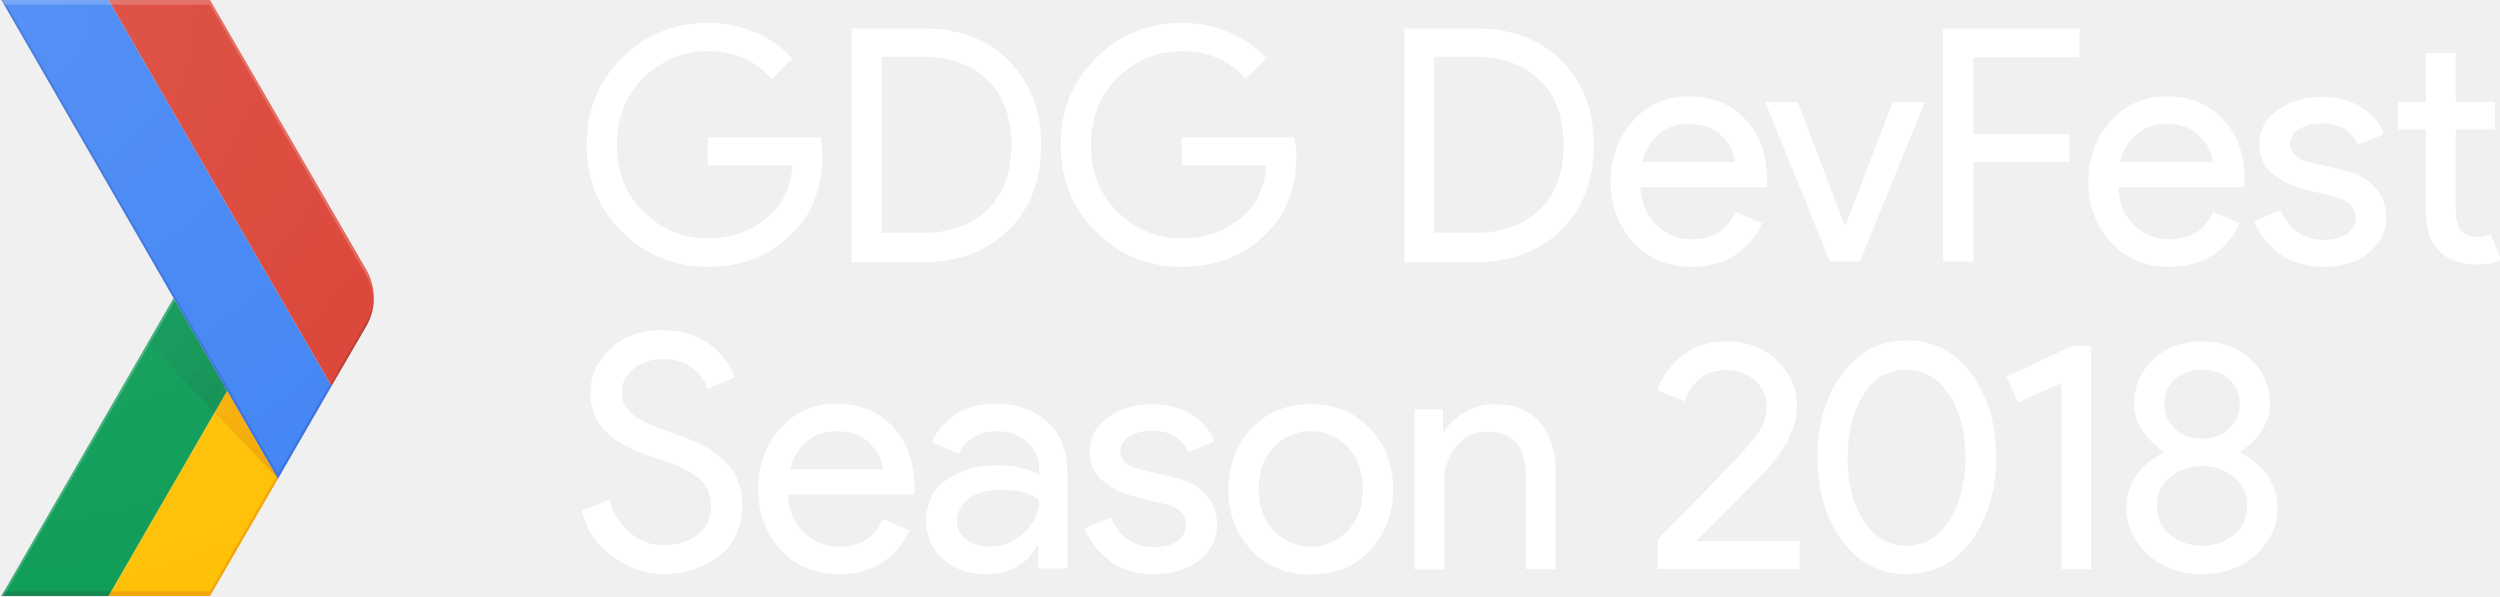
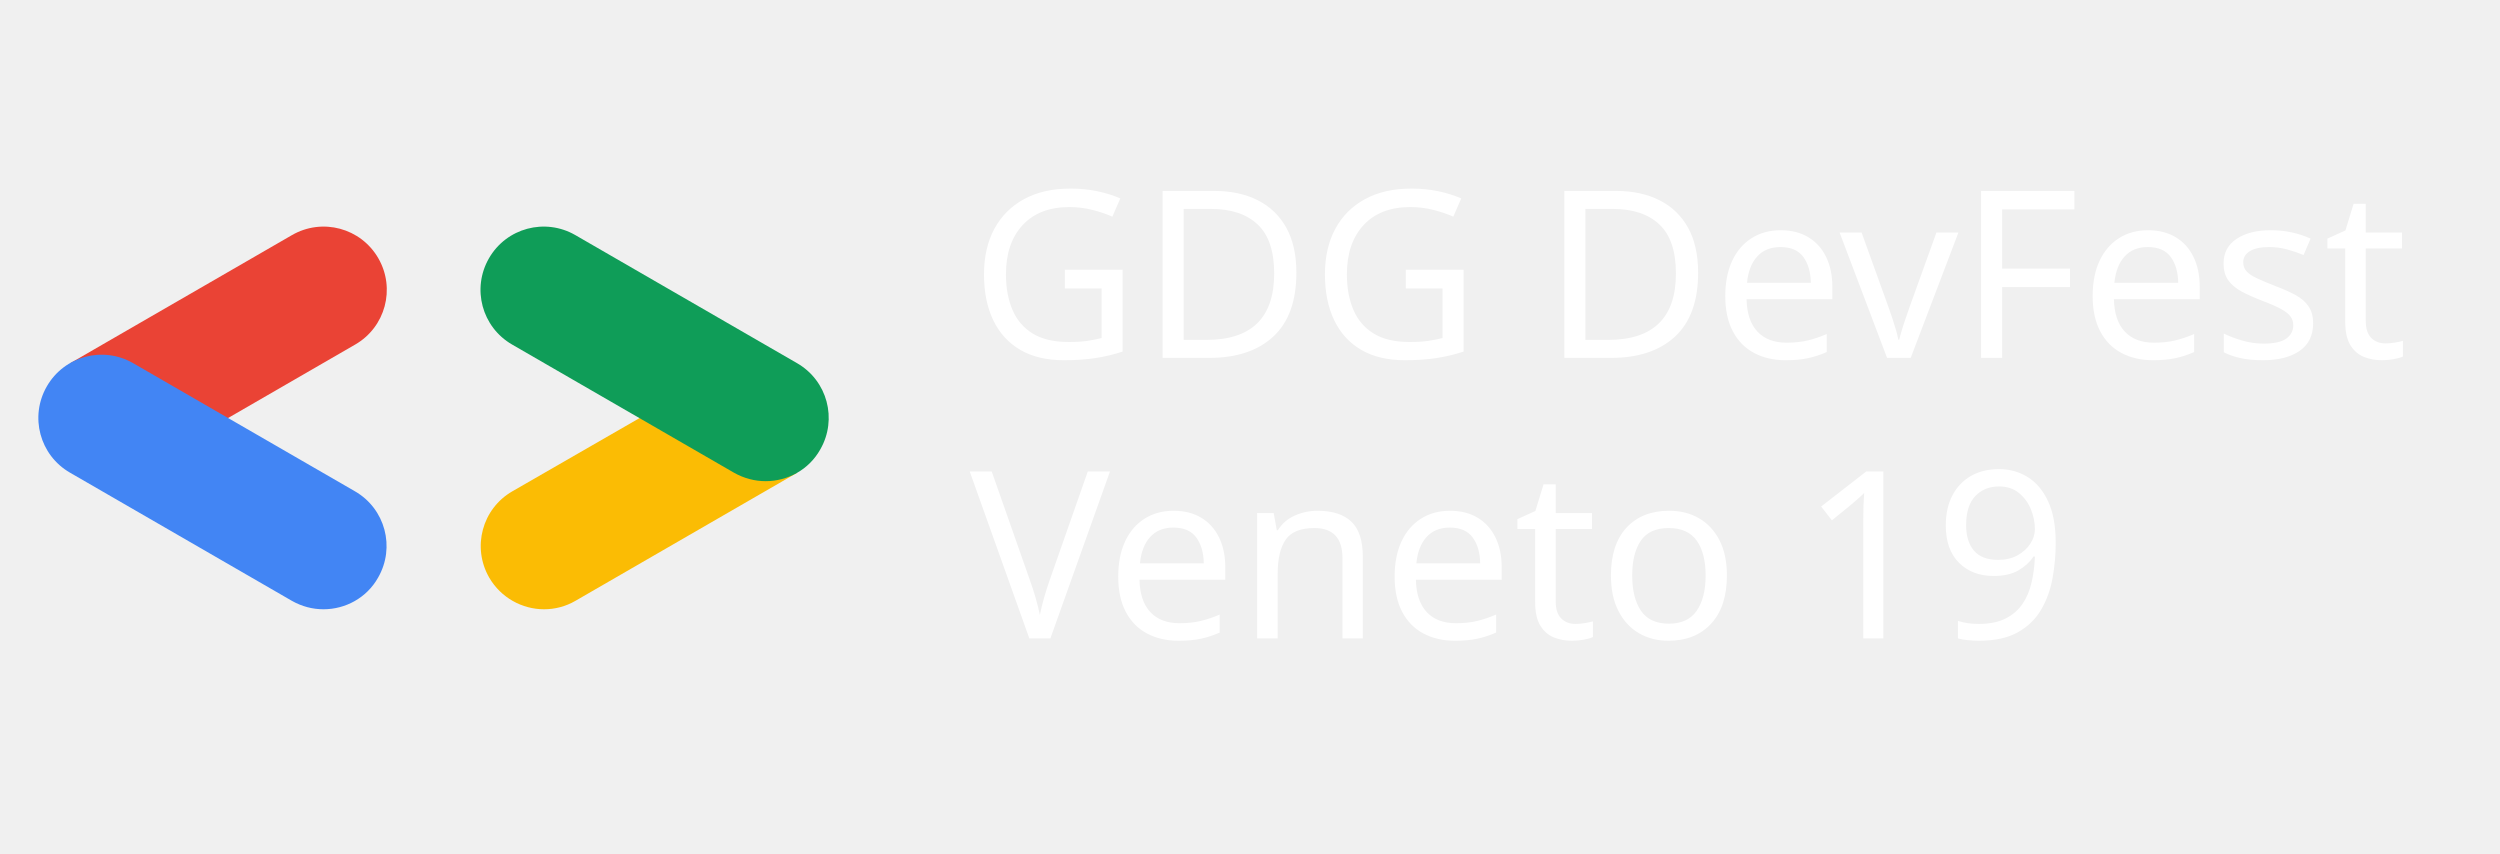
- <svg xmlns="http://www.w3.org/2000/svg" id="Layer_4" width="536.9" height="128">
-   <style>.st0{fill:none}.st5{opacity:.2;enable-background:new}.st13,.st5{fill:#fff}</style>
-   <g id="XMLID_2_">
-     <g id="XMLID_3_">
+ <svg xmlns="http://www.w3.org/2000/svg" version="1.1" id="Layer_4" x="0px" y="0px" viewBox="0 0 1089 372" style="enable-background:new 0 0 1089 372;" xml:space="preserve">
+   <style type="text/css">
+ 	.st0{display:none;}
+ 	.st1{display:inline;}
+ 	.st2{fill:none;}
+ 	.st3{fill:#FFC107;}
+ 	.st4{fill:#0F9D58;}
+ 	.st5{opacity:0.2;fill:#BF360C;enable-background:new    ;}
+ 	.st6{opacity:0.2;fill:#263238;enable-background:new    ;}
+ 	.st7{opacity:0.2;fill:#FFFFFF;enable-background:new    ;}
+ 	.st8{fill:url(#XMLID_7_);}
+ 	.st9{fill:url(#XMLID_34_);}
+ 	.st10{fill:#4285F4;}
+ 	.st11{fill:#DB4437;}
+ 	.st12{opacity:0.2;fill:#1A237E;enable-background:new    ;}
+ 	.st13{opacity:0.2;fill:#3E2723;enable-background:new    ;}
+ 	.st14{fill:url(#XMLID_35_);}
+ 	.st15{fill:#EA4335;}
+ 	.st16{fill:#FBBC04;}
+ 	.st17{fill:#FFFFFF;}
+ 	.st18{font-family:'GoogleSansDisplay-Medium';}
+ 	.st19{font-size:101.863px;}
+ </style>
+   <g id="XMLID_2_" class="st0">
+     <g id="XMLID_3_" class="st1">
      <g id="XMLID_4_">
-         <path id="XMLID_33_" d="M78.7 58L45.1 0H.3l37 64-37 64h44.8l33.5-58c2.2-3.7 2.2-8.3.1-12z" class="st0" />
-         <path id="XMLID_32_" fill="#ffc107" d="M59.4 102.3L48.8 83.9 23.3 128h21.8l14.6-25.2z" />
-         <path id="XMLID_31_" d="M78.7 58L45.1 0H.3l37 64-37 64h44.8l33.5-58c2.2-3.7 2.2-8.3.1-12z" class="st0" />
-         <path id="XMLID_30_" fill="#0f9d58" d="M37.3 64l11.5 19.9L23.3 128H.3z" />
-         <path id="XMLID_29_" d="M78.7 58L45.1 0H.3l37 64-37 64h44.8l33.5-58c2.2-3.7 2.2-8.3.1-12z" class="st0" />
-         <path id="XMLID_28_" fill="#bf360c" d="M45.1 127H23.8l-.5 1h21.8l14.6-25.2-.3-.5z" opacity=".2" />
-         <path id="XMLID_27_" d="M78.7 58L45.1 0H.3l37 64-37 64h44.8l33.5-58c2.2-3.7 2.2-8.3.1-12z" class="st0" />
-         <path id="XMLID_26_" fill="#263238" d="M.8 127l-.5 1h23l.5-1z" opacity=".2" />
-         <path id="XMLID_25_" d="M78.7 58L45.1 0H.3l37 64-37 64h44.8l33.5-58c2.2-3.7 2.2-8.3.1-12z" class="st0" />
-         <path id="XMLID_24_" d="M.3 128h.5l36.8-63.5-.3-.5z" class="st5" />
-         <path id="XMLID_23_" d="M78.7 58L45.1 0H.3l37 64-37 64h44.8l33.5-58c2.2-3.7 2.2-8.3.1-12z" class="st0" />
-         <radialGradient id="XMLID_34_" cx="59.537" cy="27.626" r="44.264" gradientTransform="matrix(1 0 0 -1 0 130)" gradientUnits="userSpaceOnUse">
-           <stop offset="0" stop-color="#bf360c" stop-opacity=".2" />
-           <stop offset="1" stop-color="#bf360c" stop-opacity=".02" />
+         <path id="XMLID_33_" class="st2" d="M410.7,58L377.1,0h-44.8l37,64l-37,64h44.8l33.5-58C412.8,66.3,412.8,61.7,410.7,58z" />
+         <path id="XMLID_32_" class="st3" d="M391.4,102.3l-10.6-18.4L355.3,128h21.8l14.6-25.2L391.4,102.3z" />
+         <path id="XMLID_31_" class="st2" d="M410.7,58L377.1,0h-44.8l37,64l-37,64h44.8l33.5-58C412.8,66.3,412.8,61.7,410.7,58z" />
+         <path id="XMLID_30_" class="st4" d="M369.3,64l11.5,19.9L355.3,128h-23L369.3,64z" />
+         <path id="XMLID_29_" class="st2" d="M410.7,58L377.1,0h-44.8l37,64l-37,64h44.8l33.5-58C412.8,66.3,412.8,61.7,410.7,58z" />
+         <path id="XMLID_28_" class="st5" d="M377.1,127h-21.3l-0.5,1h21.8l14.6-25.2l-0.3-0.5L377.1,127z" />
+         <path id="XMLID_27_" class="st2" d="M410.7,58L377.1,0h-44.8l37,64l-37,64h44.8l33.5-58C412.8,66.3,412.8,61.7,410.7,58z" />
+         <path id="XMLID_26_" class="st6" d="M332.8,127l-0.5,1h23l0.5-1H332.8z" />
+         <path id="XMLID_25_" class="st2" d="M410.7,58L377.1,0h-44.8l37,64l-37,64h44.8l33.5-58C412.8,66.3,412.8,61.7,410.7,58z" />
+         <path id="XMLID_24_" class="st7" d="M332.3,128h0.5l36.8-63.5l-0.3-0.5L332.3,128z" />
+         <path id="XMLID_23_" class="st2" d="M410.7,58L377.1,0h-44.8l37,64l-37,64h44.8l33.5-58C412.8,66.3,412.8,61.7,410.7,58z" />
+         <radialGradient id="XMLID_7_" cx="391.537" cy="287.374" r="44.264" gradientTransform="matrix(1 0 0 1 0 -185)" gradientUnits="userSpaceOnUse">
+           <stop offset="0" style="stop-color:#BF360C;stop-opacity:0.2" />
+           <stop offset="1" style="stop-color:#BF360C;stop-opacity:2.000000e-02" />
        </radialGradient>
-         <path id="XMLID_22_" fill="url(#XMLID_34_)" d="M59.7 102.8L48.8 83.9l-2.7 4.6z" />
-         <path id="XMLID_21_" d="M78.7 58L45.1 0H.3l37 64-37 64h44.8l33.5-58c2.2-3.7 2.2-8.3.1-12z" class="st0" />
-         <radialGradient id="XMLID_35_" cx="59.411" cy="27.346" r="44.623" gradientTransform="matrix(1 0 0 -1 0 130)" gradientUnits="userSpaceOnUse">
-           <stop offset="0" stop-color="#263238" stop-opacity=".2" />
-           <stop offset="1" stop-color="#263238" stop-opacity=".02" />
+         <path id="XMLID_22_" class="st8" d="M391.7,102.8l-10.9-18.9l-2.7,4.6L391.7,102.8z" />
+         <path id="XMLID_21_" class="st2" d="M410.7,58L377.1,0h-44.8l37,64l-37,64h44.8l33.5-58C412.8,66.3,412.8,61.7,410.7,58z" />
+         <radialGradient id="XMLID_34_" cx="391.411" cy="287.654" r="44.623" gradientTransform="matrix(1 0 0 1 0 -185)" gradientUnits="userSpaceOnUse">
+           <stop offset="0" style="stop-color:#263238;stop-opacity:0.2" />
+           <stop offset="1" style="stop-color:#263238;stop-opacity:2.000000e-02" />
        </radialGradient>
-         <path id="XMLID_20_" fill="url(#XMLID_35_)" d="M46.1 88.5l2.7-4.6L37.3 64l-5.5 9.5z" />
-         <path id="XMLID_19_" d="M78.7 58L45.1 0H.3l37 64-37 64h44.8l33.5-58c2.2-3.7 2.2-8.3.1-12z" class="st0" />
+         <path id="XMLID_20_" class="st9" d="M378.1,88.5l2.7-4.6L369.3,64l-5.5,9.5L378.1,88.5z" />
+         <path id="XMLID_19_" class="st2" d="M410.7,58L377.1,0h-44.8l37,64l-37,64h44.8l33.5-58C412.8,66.3,412.8,61.7,410.7,58z" />
        <g id="XMLID_16_">
          <g id="XMLID_17_">
-             <path id="XMLID_18_" fill="#4285f4" d="M23.3 0H.3l59.4 102.8 11.5-19.9z" />
+             <path id="XMLID_18_" class="st10" d="M355.3,0h-23l59.4,102.8l11.5-19.9L355.3,0z" />
          </g>
        </g>
-         <path id="XMLID_15_" d="M78.7 58L45.1 0H.3l37 64-37 64h44.8l33.5-58c2.2-3.7 2.2-8.3.1-12z" class="st0" />
-         <path id="XMLID_14_" fill="#db4437" d="M78.7 70c2.1-3.7 2.1-8.3 0-12L45.1 0H23.3l47.9 82.9L78.7 70z" />
-         <path id="XMLID_13_" d="M78.7 58L45.1 0H.3l37 64-37 64h44.8l33.5-58c2.2-3.7 2.2-8.3.1-12z" class="st0" />
-         <path id="XMLID_12_" fill="#1a237e" d="M71.2 82.9l-.3-.5-11.2 19.4L.8 0H.3l59.4 102.8 11.5-19.9z" opacity=".2" />
-         <path id="XMLID_11_" d="M78.7 58L45.1 0H.3l37 64-37 64h44.8l33.5-58c2.2-3.7 2.2-8.3.1-12z" class="st0" />
-         <path id="XMLID_10_" d="M45.1 1l33.5 58c1 1.7 1.5 3.6 1.6 5.5.1-2.2-.4-4.5-1.6-6.5L45.1 0H.3l.6 1h44.2z" class="st5" />
-         <path id="XMLID_9_" d="M78.7 58L45.1 0H.3l37 64-37 64h44.8l33.5-58c2.2-3.7 2.2-8.3.1-12z" class="st0" />
-         <path id="XMLID_8_" fill="#3e2723" d="M71.2 82.9L78.7 70c1.2-2 1.7-4.3 1.6-6.5-.1 1.9-.6 3.8-1.6 5.5L71 82.4l.2.5z" opacity=".2" />
-         <path id="XMLID_6_" d="M78.7 58L45.1 0H.3l37 64-37 64h44.8l33.5-58c2.2-3.7 2.2-8.3.1-12z" class="st0" />
-         <radialGradient id="XMLID_36_" cx="-.74" cy="129" r="134.35" gradientTransform="matrix(1 0 0 -1 0 130)" gradientUnits="userSpaceOnUse">
-           <stop offset="0" stop-color="#fff" stop-opacity=".1" />
-           <stop offset="1" stop-color="#fff" stop-opacity="0" />
+         <path id="XMLID_15_" class="st2" d="M410.7,58L377.1,0h-44.8l37,64l-37,64h44.8l33.5-58C412.8,66.3,412.8,61.7,410.7,58z" />
+         <path id="XMLID_14_" class="st11" d="M410.7,70c2.1-3.7,2.1-8.3,0-12L377.1,0h-21.8l47.9,82.9L410.7,70z" />
+         <path id="XMLID_13_" class="st2" d="M410.7,58L377.1,0h-44.8l37,64l-37,64h44.8l33.5-58C412.8,66.3,412.8,61.7,410.7,58z" />
+         <path id="XMLID_12_" class="st12" d="M403.2,82.9l-0.3-0.5l-11.2,19.4L332.8,0h-0.5l59.4,102.8L403.2,82.9z" />
+         <path id="XMLID_11_" class="st2" d="M410.7,58L377.1,0h-44.8l37,64l-37,64h44.8l33.5-58C412.8,66.3,412.8,61.7,410.7,58z" />
+         <path id="XMLID_10_" class="st7" d="M377.1,1l33.5,58c1,1.7,1.5,3.6,1.6,5.5c0.1-2.2-0.4-4.5-1.6-6.5L377.1,0h-44.8l0.6,1     C332.9,1,377.1,1,377.1,1z" />
+         <path id="XMLID_9_" class="st2" d="M410.7,58L377.1,0h-44.8l37,64l-37,64h44.8l33.5-58C412.8,66.3,412.8,61.7,410.7,58z" />
+         <path id="XMLID_8_" class="st13" d="M403.2,82.9l7.5-12.9c1.2-2,1.7-4.3,1.6-6.5c-0.1,1.9-0.6,3.8-1.6,5.5L403,82.4L403.2,82.9z" />
+         <path id="XMLID_6_" class="st2" d="M410.7,58L377.1,0h-44.8l37,64l-37,64h44.8l33.5-58C412.8,66.3,412.8,61.7,410.7,58z" />
+         <radialGradient id="XMLID_35_" cx="331.26" cy="186" r="134.35" gradientTransform="matrix(1 0 0 1 0 -185)" gradientUnits="userSpaceOnUse">
+           <stop offset="0" style="stop-color:#FFFFFF;stop-opacity:0.1" />
+           <stop offset="1" style="stop-color:#FFFFFF;stop-opacity:0" />
        </radialGradient>
-         <path id="XMLID_5_" fill="url(#XMLID_36_)" d="M78.7 58L45.1 0H.3l37 64-37 64h44.8l33.5-58c2.2-3.7 2.2-8.3.1-12z" />
+         <path id="XMLID_5_" class="st14" d="M410.7,58L377.1,0h-44.8l37,64l-37,64h44.8l33.5-58C412.8,66.3,412.8,61.7,410.7,58z" />
      </g>
    </g>
  </g>
-   <g id="XMLID_1_">
-     <path d="M176.6 33.2c0 7-2.1 12.6-6.2 16.7-4.7 4.9-10.9 7.4-18.4 7.4-7.2 0-13.4-2.5-18.4-7.5-5.1-5-7.6-11.2-7.6-18.7s2.5-13.6 7.6-18.7c5.1-5 11.2-7.5 18.4-7.5 3.6 0 7 .7 10.3 2.1 3.3 1.4 5.9 3.3 7.8 5.6l-4.4 4.4c-3.3-4-7.9-6-13.7-6-5.3 0-9.8 1.9-13.7 5.6-3.8 3.7-5.8 8.5-5.8 14.5 0 5.9 1.9 10.7 5.8 14.5 3.9 3.7 8.4 5.6 13.7 5.6 5.6 0 10.3-1.9 14-5.6 2.4-2.4 3.8-5.8 4.2-10.1H152v-6h24.3c.1 1.2.3 2.5.3 3.7zM182.9 56.2V6.1h15.3c7.7 0 13.9 2.3 18.5 7 4.6 4.6 6.9 10.7 6.9 18.1s-2.3 13.5-6.9 18.1c-4.6 4.6-10.8 7-18.5 7h-15.3zm6.5-6.2h8.9c5.8 0 10.4-1.7 13.8-5 3.4-3.3 5.1-8 5.1-13.9s-1.7-10.6-5.1-13.9c-3.4-3.3-8-5-13.8-5h-8.9V50zM278.4 33.2c0 7-2.1 12.6-6.2 16.7-4.7 4.9-10.9 7.4-18.4 7.4-7.2 0-13.4-2.5-18.4-7.5-5.1-5-7.6-11.2-7.6-18.7s2.5-13.6 7.6-18.7c5.1-5 11.2-7.5 18.4-7.5 3.6 0 7 .7 10.3 2.1 3.3 1.4 5.9 3.3 7.8 5.6l-4.4 4.4c-3.3-4-7.9-6-13.7-6-5.3 0-9.8 1.9-13.7 5.6-3.8 3.7-5.8 8.5-5.8 14.5 0 5.9 1.9 10.7 5.8 14.5 3.9 3.7 8.4 5.6 13.7 5.6 5.6 0 10.3-1.9 14-5.6 2.4-2.4 3.8-5.8 4.2-10.1h-18.2v-6H278c.2 1.2.4 2.5.4 3.7zM301.6 56.2V6.1h15.3c7.7 0 13.9 2.3 18.5 7 4.6 4.6 6.9 10.7 6.9 18.1s-2.3 13.5-6.9 18.1c-4.6 4.6-10.8 7-18.5 7h-15.3zM308 50h8.9c5.8 0 10.4-1.7 13.8-5 3.4-3.3 5.1-8 5.1-13.9s-1.7-10.6-5.1-13.9c-3.4-3.3-8-5-13.8-5H308V50zM363.4 57.3c-5.2 0-9.4-1.7-12.6-5.2-3.2-3.5-4.9-7.8-4.9-13.1 0-5 1.6-9.3 4.7-12.9 3.1-3.6 7.2-5.4 12.1-5.4 5.1 0 9.2 1.7 12.2 5 3.1 3.3 4.6 7.7 4.6 13.3l-.1 1.2h-27.1c.2 3.5 1.3 6.2 3.5 8.2 2.1 2 4.6 3 7.5 3 4.6 0 7.7-2 9.4-5.9l5.7 2.4c-1.1 2.7-3 4.9-5.5 6.7-2.6 1.8-5.8 2.7-9.5 2.7zm9.2-22.4c-.1-2-1-3.8-2.7-5.6-1.7-1.8-4.1-2.7-7.4-2.7-2.4 0-4.4.7-6.2 2.2-1.8 1.5-3 3.5-3.6 6h19.9zM393 56.2l-13.9-34.3h7l10.1 26.6h.1l10.2-26.6h6.9l-14 34.3H393zM423.7 56.2h-6.4V6.1h29.3v6.2h-22.8v16.5h20.6v6h-20.6v21.4zM466 57.3c-5.2 0-9.4-1.7-12.6-5.2-3.2-3.5-4.9-7.8-4.9-13.1 0-5 1.6-9.3 4.7-12.9 3.2-3.6 7.2-5.4 12.1-5.4 5.1 0 9.2 1.7 12.2 5 3.1 3.3 4.6 7.7 4.6 13.3l-.1 1.2h-27.1c.2 3.5 1.3 6.2 3.5 8.2 2.1 2 4.6 3 7.5 3 4.6 0 7.7-2 9.4-5.9l5.7 2.4c-1.1 2.7-3 4.9-5.5 6.7-2.7 1.8-5.8 2.7-9.5 2.7zm9.2-22.4c-.1-2-1-3.8-2.7-5.6-1.7-1.8-4.1-2.7-7.4-2.7-2.4 0-4.4.7-6.2 2.2-1.8 1.5-3 3.5-3.6 6h19.9zM499.1 57.3c-3.8 0-7-.9-9.5-2.8s-4.3-4.2-5.5-7l5.7-2.4c1.8 4.3 4.9 6.4 9.3 6.4 2 0 3.7-.4 4.9-1.3 1.3-.9 1.9-2.1 1.9-3.5 0-2.2-1.6-3.8-4.7-4.5l-6.9-1.7c-2.2-.6-4.3-1.6-6.2-3.2-2-1.6-2.9-3.7-2.9-6.3 0-3 1.3-5.5 4-7.4 2.7-1.9 5.9-2.8 9.6-2.8 3 0 5.7.7 8.1 2.1 2.4 1.4 4.1 3.3 5.1 5.9l-5.6 2.3c-1.3-3-3.9-4.6-7.8-4.6-1.9 0-3.5.4-4.8 1.2-1.3.8-2 1.9-2 3.2 0 2 1.5 3.3 4.5 4l6.8 1.6c3.2.7 5.6 2 7.1 3.9 1.5 1.8 2.3 3.9 2.3 6.2 0 3.1-1.3 5.6-3.8 7.7-2.3 2-5.6 3-9.6 3zM532 56.8c-3.6 0-6.3-1-8.2-2.9-1.9-1.9-2.8-4.6-2.8-8.1v-18h-6v-5.9h6V11.4h6.4v10.5h8.4v5.9h-8.4v17.5c0 3.7 1.5 5.6 4.6 5.6 1.2 0 2.1-.2 2.9-.6l2.2 5.5c-1.3.7-3 1-5.1 1zM142.5 123.3c-3.6 0-7.2-1.2-10.7-3.6-3.5-2.4-5.8-5.7-6.8-10l5.9-2.4c.7 2.8 2.1 5.1 4.3 7 2.2 1.9 4.6 2.8 7.3 2.8 2.8 0 5.2-.7 7.2-2.2 2-1.5 3-3.5 3-6 0-2.8-1-5-3-6.5s-5.1-2.9-9.4-4.2c-4.4-1.4-7.8-3.2-10.1-5.4s-3.4-5.1-3.4-8.5c0-3.6 1.4-6.7 4.3-9.4 2.8-2.7 6.6-4 11.1-4 4.2 0 7.7 1.1 10.4 3.2s4.4 4.4 5.2 7l-5.9 2.4c-.4-1.6-1.5-3.1-3.1-4.4-1.7-1.4-3.8-2-6.4-2-2.5 0-4.6.7-6.3 2.1-1.8 1.4-2.6 3.1-2.6 5.1 0 1.9.8 3.4 2.4 4.7 1.6 1.3 4 2.4 7.1 3.5 2.5.8 4.5 1.6 6.2 2.3 1.7.7 3.3 1.7 5 3 1.7 1.2 3 2.8 3.9 4.6.9 1.8 1.3 4 1.3 6.4 0 2.4-.5 4.6-1.5 6.5-1 1.9-2.3 3.4-4 4.5-1.7 1.1-3.4 2-5.4 2.6-2.1.6-4 .9-6 .9zM180.3 123.3c-5.2 0-9.4-1.7-12.6-5.2-3.2-3.5-4.9-7.8-4.9-13.1 0-5 1.6-9.3 4.7-12.9 3.1-3.6 7.2-5.4 12.1-5.4 5.1 0 9.2 1.7 12.2 5 3.1 3.3 4.6 7.7 4.6 13.3l-.1 1.2h-27.1c.2 3.5 1.3 6.2 3.5 8.2 2.1 2 4.6 3 7.5 3 4.6 0 7.7-2 9.4-5.9l5.7 2.4c-1.1 2.7-3 4.9-5.5 6.7-2.6 1.8-5.7 2.7-9.5 2.7zm9.3-22.4c-.1-2-1-3.8-2.7-5.6-1.7-1.8-4.1-2.7-7.4-2.7-2.4 0-4.4.7-6.2 2.2-1.8 1.5-3 3.5-3.6 6h19.9zM211.7 123.3c-3.6 0-6.7-1.1-9.1-3.1-2.4-2.1-3.7-4.9-3.7-8.3 0-3.7 1.4-6.7 4.3-8.8 2.9-2.1 6.5-3.2 10.7-3.2 3.8 0 6.9.7 9.3 2.1v-1c0-2.5-.9-4.5-2.6-6.1-1.7-1.5-3.9-2.3-6.4-2.3-1.9 0-3.6.4-5.1 1.3-1.5.9-2.6 2.1-3.1 3.6l-5.9-2.5c.8-2.1 2.4-4 4.7-5.7 2.3-1.8 5.4-2.6 9.2-2.6 4.4 0 8 1.3 10.9 3.9 2.9 2.6 4.3 6.2 4.3 10.8v20.7H223v-4.8h-.3c-2.3 4.1-6.1 6-11 6zm1-5.9c2.7 0 5.1-1 7.2-3 2.2-2 3.3-4.3 3.3-7-1.8-1.5-4.5-2.2-8.2-2.2-3.1 0-5.5.7-7.1 2-1.6 1.4-2.4 2.9-2.4 4.8 0 1.7.7 3 2.2 4 1.5.9 3.1 1.4 5 1.4zM247.9 123.3c-3.8 0-7-.9-9.5-2.8s-4.3-4.2-5.5-7l5.7-2.4c1.8 4.3 4.9 6.4 9.3 6.4 2 0 3.7-.4 4.9-1.3 1.3-.9 1.9-2.1 1.9-3.5 0-2.2-1.6-3.8-4.7-4.5l-6.9-1.7c-2.2-.6-4.3-1.6-6.2-3.2-2-1.6-2.9-3.7-2.9-6.3 0-3 1.3-5.5 4-7.4 2.7-1.9 5.9-2.8 9.6-2.8 3 0 5.7.7 8.1 2.1 2.4 1.4 4.1 3.3 5.1 5.9l-5.6 2.3c-1.3-3-3.9-4.6-7.8-4.6-1.9 0-3.5.4-4.8 1.2-1.3.8-2 1.9-2 3.2 0 2 1.5 3.3 4.6 4l6.8 1.6c3.2.7 5.6 2 7.1 3.9 1.5 1.8 2.3 3.9 2.3 6.2 0 3.1-1.3 5.6-3.8 7.7-2.5 2-5.7 3-9.7 3zM268.8 92c3.3-3.5 7.5-5.2 12.7-5.2 5.1 0 9.4 1.7 12.7 5.2 3.3 3.5 5 7.8 5 13.1 0 5.2-1.7 9.6-5 13.1s-7.5 5.2-12.7 5.2c-5.1 0-9.4-1.7-12.7-5.2-3.3-3.5-5-7.8-5-13.1.1-5.3 1.7-9.6 5-13.1zm4.8 22c2.2 2.3 4.8 3.4 7.9 3.4 3 0 5.7-1.1 7.9-3.4s3.3-5.3 3.3-9-1.1-6.7-3.3-9c-2.2-2.3-4.8-3.4-7.9-3.4-3 0-5.7 1.1-7.9 3.4s-3.3 5.3-3.3 9c0 3.8 1.1 6.8 3.3 9zM309.9 87.9v4.8h.3c.9-1.6 2.4-3 4.4-4.2 2-1.1 4.2-1.7 6.4-1.7 4.2 0 7.5 1.3 9.7 3.9 2.2 2.6 3.4 6.1 3.4 10.5v21h-6.4v-20c0-6.3-2.8-9.5-8.5-9.5-2.7 0-4.8 1.1-6.5 3.2-1.7 2.1-2.5 4.6-2.5 7.4v19h-6.4V87.9h6.1zM386.5 122.2H356v-6.4c9.1-9.2 15-15.2 17.6-18 2.3-2.6 3.8-4.5 4.6-5.8.8-1.3 1.2-3 1.2-4.9 0-2-.8-3.8-2.4-5.3-1.6-1.5-3.7-2.3-6.4-2.3-2.4 0-4.4.7-5.9 2.1-1.5 1.4-2.4 3-2.9 4.6l-5.9-2.4c.8-2.5 2.5-4.9 5-7.1 2.5-2.2 5.8-3.4 9.8-3.4 4.4 0 8.1 1.4 10.9 4.1 2.8 2.7 4.3 5.9 4.3 9.7 0 4.7-2.5 9.7-7.6 15l-14 14.1h22.2v6zM423.4 116.1c-3.5 4.8-8.2 7.2-13.9 7.2-5.7 0-10.4-2.4-13.9-7.2-3.5-4.8-5.3-10.8-5.3-17.9 0-7.1 1.8-13.1 5.3-17.9 3.5-4.8 8.2-7.2 13.9-7.2 5.7 0 10.4 2.4 13.9 7.2 3.5 4.8 5.3 10.7 5.3 17.9 0 7.2-1.8 13.1-5.3 17.9zm-14 1.1c3.8 0 6.9-1.8 9.2-5.4 2.3-3.6 3.5-8.1 3.5-13.5 0-5.5-1.2-10-3.5-13.5-2.3-3.6-5.4-5.4-9.2-5.4-3.9 0-7 1.8-9.2 5.4-2.3 3.6-3.4 8.1-3.4 13.5s1.1 9.9 3.4 13.5c2.3 3.6 5.4 5.4 9.2 5.4zM449.1 122.2h-6.4V82.3l-9.3 4.1-2.5-5.5 14.1-6.6h4.1v47.9zM484.4 119.2c-3.1 2.8-7 4.1-11.5 4.1-4.6 0-8.4-1.4-11.5-4.1-3.1-2.8-4.7-6.2-4.7-10.2 0-2.7.7-5 2.2-7 1.4-2 3.3-3.6 5.7-4.8v-.3c-1.8-1.2-3.3-2.6-4.5-4.4-1.2-1.8-1.8-3.7-1.8-5.6 0-3.9 1.4-7.1 4.1-9.7 2.8-2.6 6.3-3.9 10.5-3.9s7.7 1.3 10.5 3.9c2.8 2.6 4.1 5.8 4.1 9.7 0 2-.6 3.8-1.8 5.6-1.2 1.8-2.7 3.3-4.5 4.4v.3c2.3 1.2 4.2 2.8 5.7 4.8 1.4 2 2.2 4.4 2.2 7 0 4-1.6 7.4-4.7 10.2zm-18.4-4.4c1.9 1.6 4.2 2.4 6.9 2.4s5-.8 6.9-2.4c1.9-1.6 2.8-3.6 2.8-6.2 0-2.5-.9-4.5-2.8-6.1-1.9-1.6-4.2-2.4-6.9-2.4s-5 .8-6.9 2.4c-1.9 1.6-2.8 3.6-2.8 6.1 0 2.5.9 4.6 2.8 6.2zm1.1-22.7c1.5 1.4 3.4 2.1 5.8 2.1 2.3 0 4.3-.7 5.8-2.1 1.5-1.4 2.3-3.2 2.3-5.4s-.8-4-2.3-5.3c-1.5-1.3-3.4-2-5.8-2-2.3 0-4.3.7-5.8 2s-2.3 3.1-2.3 5.3c0 2.2.8 4 2.3 5.4z" class="st13" />
+   <g>
+     <g>
+       <path class="st15" d="M98.8,182.4l55.9-32.3c13.2-7.6,17.7-24.4,10.1-37.6c-7.6-13.2-24.4-17.7-37.6-10.1l-96.6,55.8L98.8,182.4z" />
+     </g>
+     <g>
+       <path class="st10" d="M140.9,265.4c9.5,0,18.8-4.9,23.8-13.8c7.6-13.2,3.1-30-10.1-37.6l-96.6-55.8c-13.2-7.6-30-3.1-37.6,10.1    c-7.6,13.2-3.1,30,10.1,37.6l96.6,55.8C131.5,264.2,136.2,265.4,140.9,265.4z" />
+     </g>
+     <g>
+       <path class="st16" d="M237,265.4c4.7,0,9.4-1.2,13.7-3.7l96.6-55.8L280,181.3L223.2,214c-13.2,7.6-17.7,24.4-10.1,37.6    C218.2,260.4,227.5,265.4,237,265.4z" />
+     </g>
+     <g>
+       <path class="st4" d="M333.5,209.6c9.5,0,18.8-4.9,23.8-13.8c7.6-13.2,3.1-30-10.1-37.6l-96.6-55.8c-13.2-7.6-30-3.1-37.6,10.1    c-7.6,13.2-3.1,30,10.1,37.6l96.6,55.8C324.1,208.4,328.9,209.6,333.5,209.6z" />
+     </g>
  </g>
+   <rect x="422.4" y="83" class="st2" width="696.1" height="231.3" />
+   <text transform="matrix(1 0 0 1 422.4062 155.8975)">
+     <tspan x="0" y="0" class="st17 st18 st19">GDG DevFest</tspan>
+     <tspan x="0" y="122.2" class="st17 st18 st19">Veneto 19</tspan>
+   </text>
</svg>
